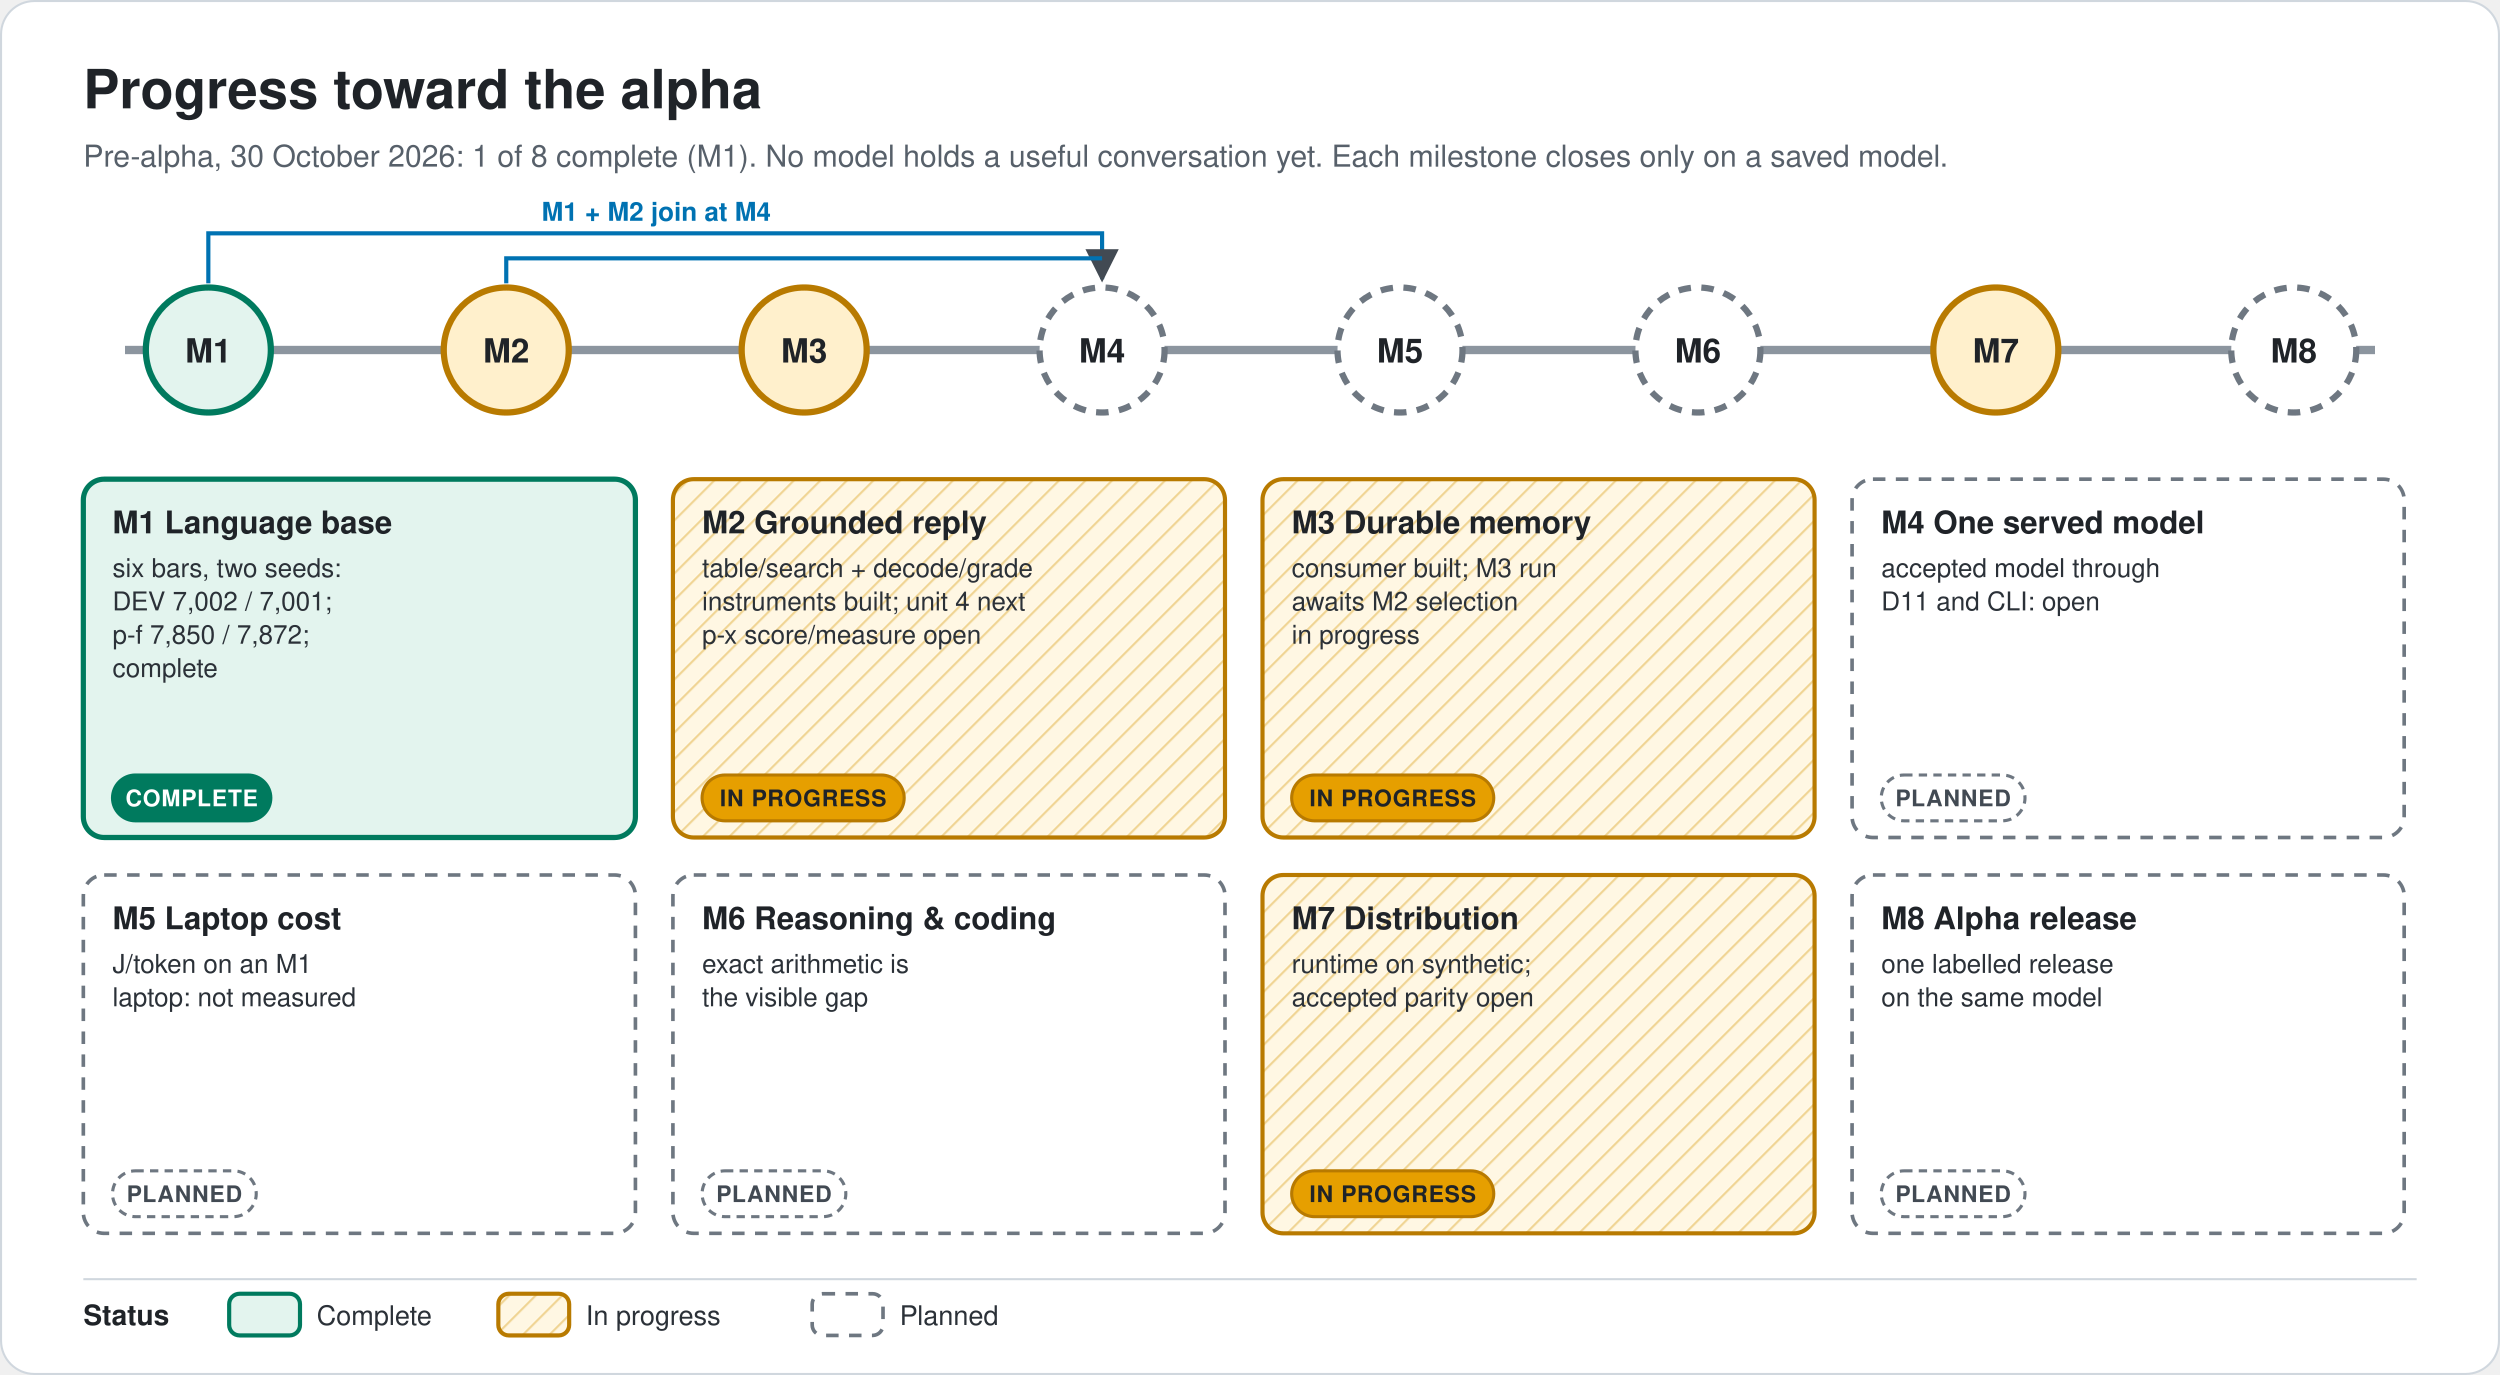
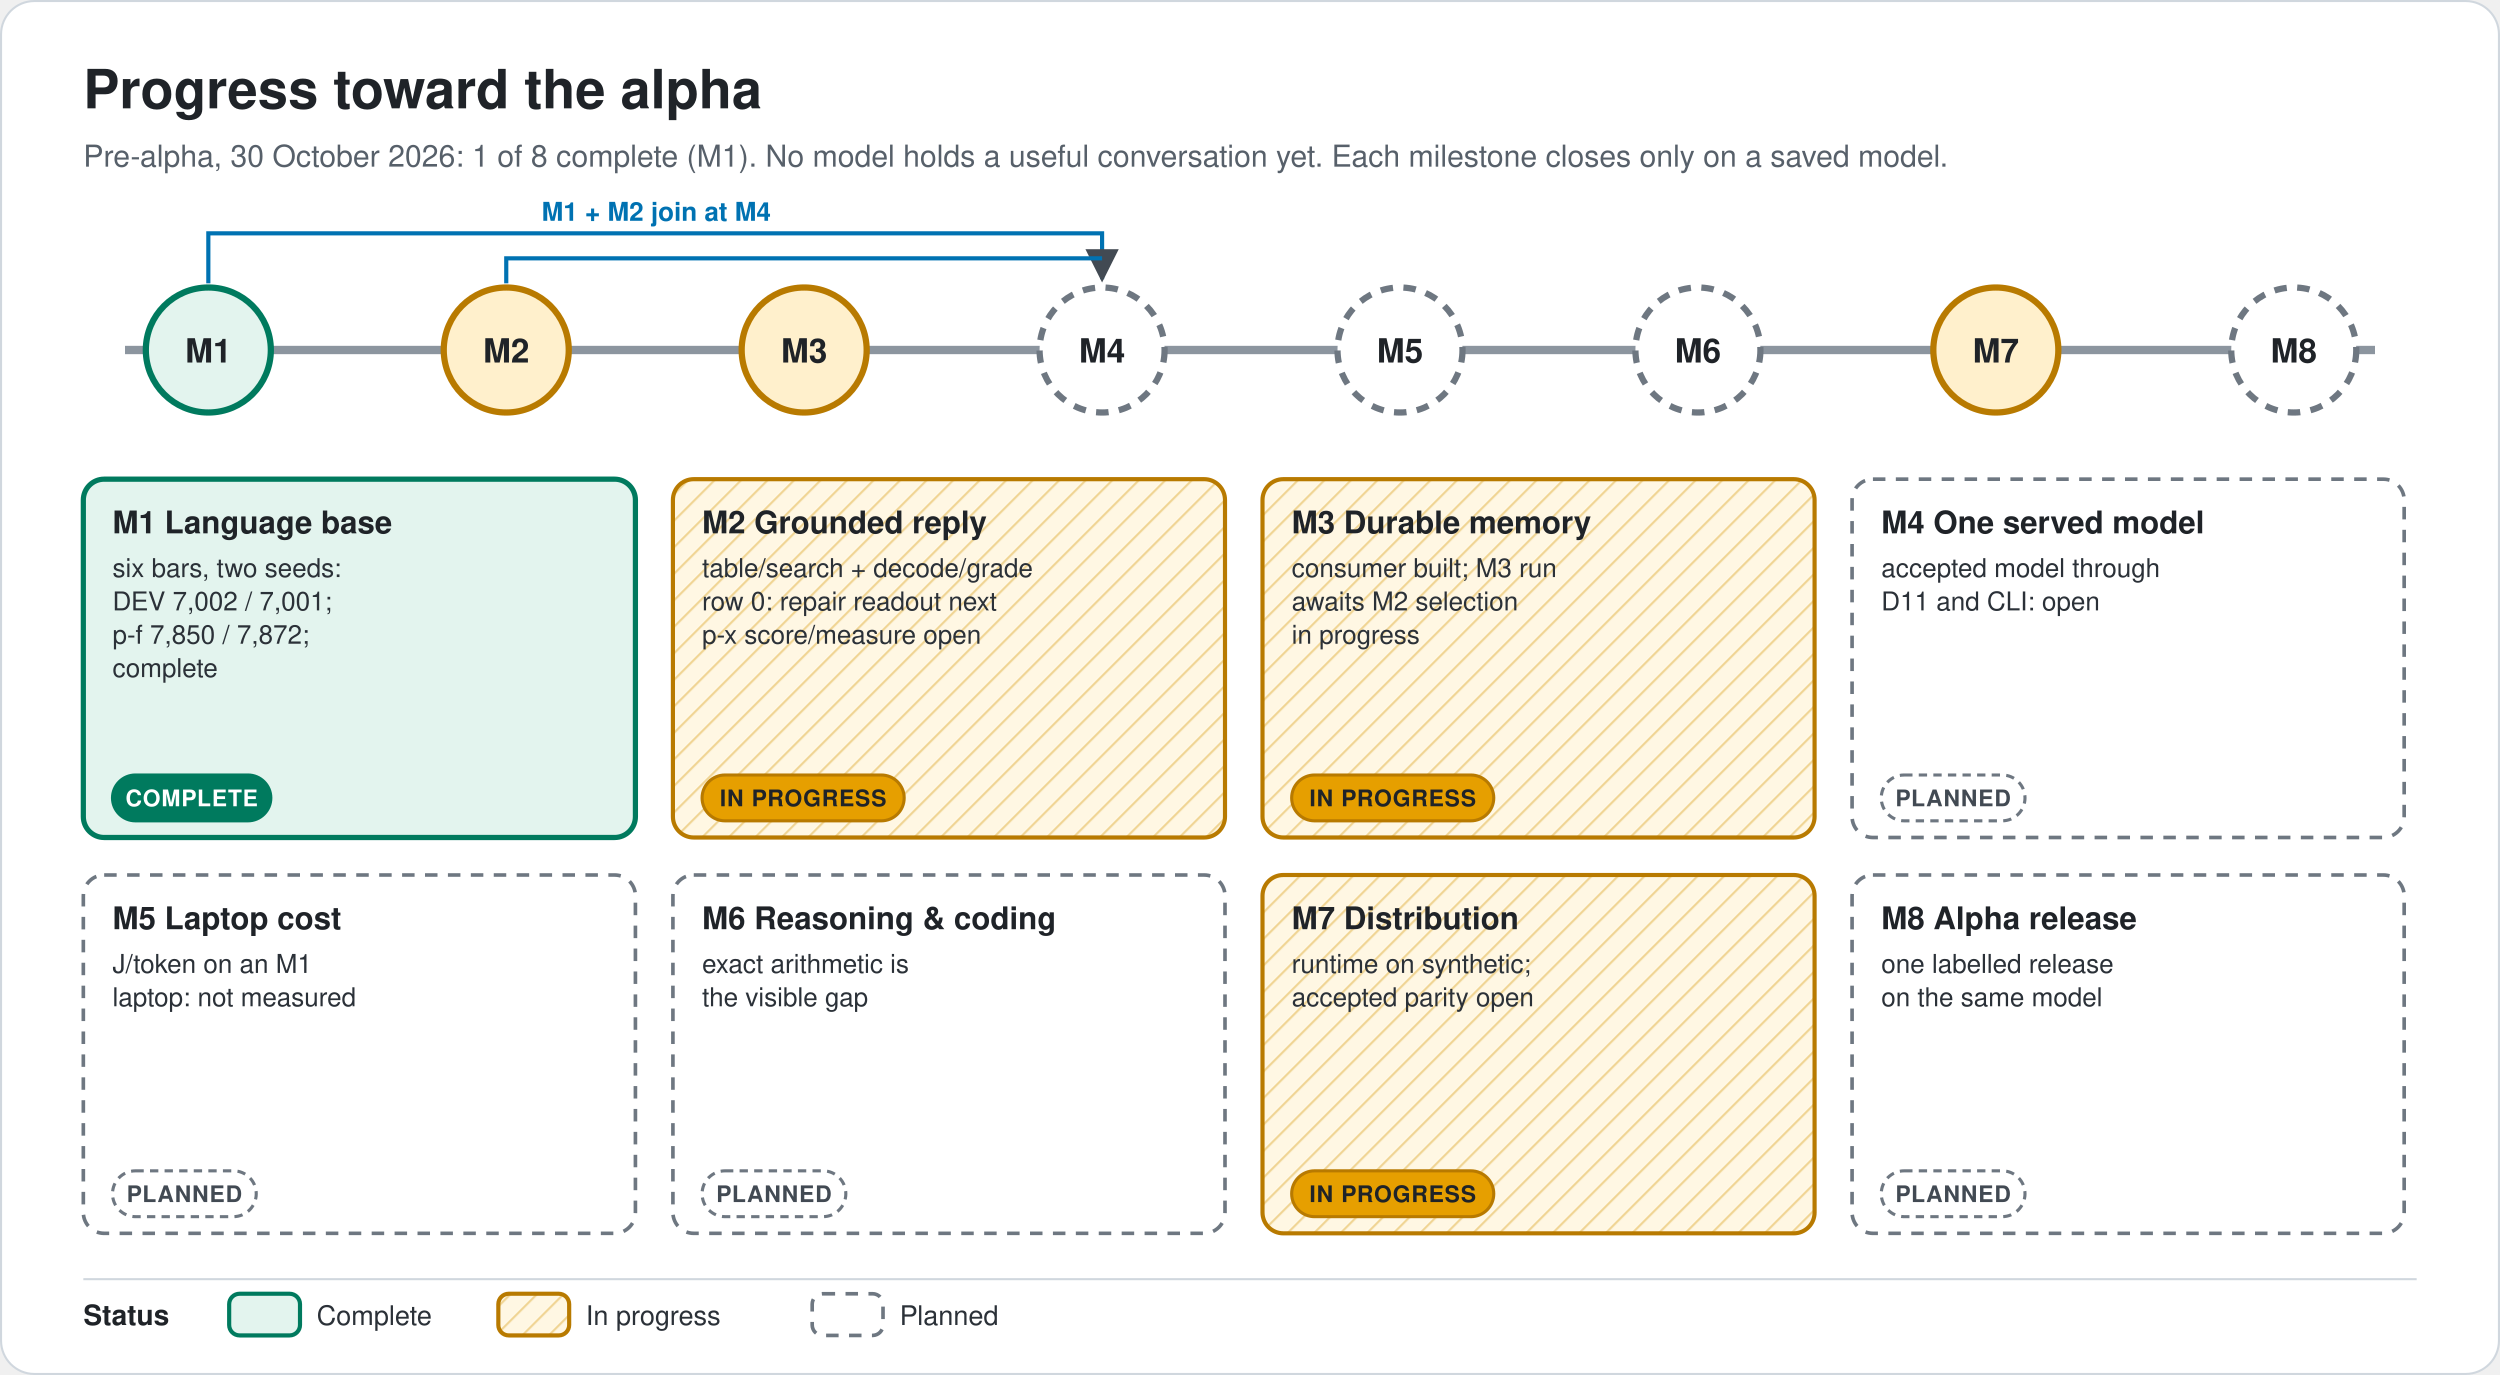
<svg xmlns="http://www.w3.org/2000/svg" viewBox="0 0 1200 660" width="1200" height="660" role="img" aria-labelledby="t d" font-family="-apple-system, BlinkMacSystemFont, 'Segoe UI', Helvetica, Arial, sans-serif">
  <defs>
    <marker id="ah" viewBox="0 0 10 10" refX="9" refY="5" markerWidth="8" markerHeight="8" orient="auto-start-reverse">
      <path d="M0,0 L10,5 L0,10 z" fill="#424A53" />
    </marker>
    <pattern id="hP" width="9" height="9" patternUnits="userSpaceOnUse" patternTransform="rotate(45)">
      <rect width="9" height="9" fill="#FFF7E3" />
      <line x1="0" y1="0" x2="0" y2="9" stroke="#F1D79A" stroke-width="2.2" />
    </pattern>
    <pattern id="hF" width="8" height="8" patternUnits="userSpaceOnUse">
      <rect width="8" height="8" fill="#F0F2F4" />
      <path d="M0,0 L8,8 M8,0 L0,8" stroke="#D3D8DD" stroke-width="1" />
    </pattern>
  </defs>
  <rect x="0.5" y="0.5" width="1199" height="659" rx="16" fill="#FFFFFF" stroke="#D0D7DE" stroke-width="1" />
  <text x="40" y="52" font-size="26" font-weight="700" fill="#1F2328" text-anchor="start">Progress toward the alpha</text>
  <text x="40" y="80" font-size="14.5" font-weight="400" fill="#57606A" text-anchor="start">Pre-alpha, 30 October 2026: 1 of 8 complete (M1). No model holds a useful conversation yet. Each milestone closes only on a saved model.</text>
  <path d="M60,168 L1140,168" fill="none" stroke="#8C959F" stroke-width="4" />
  <circle cx="100" cy="168" r="30" fill="#E3F4EE" stroke="#007A5E" stroke-width="3" />
  <text x="100" y="174" font-size="16" font-weight="700" fill="#1F2328" text-anchor="middle">M1</text>
  <circle cx="243" cy="168" r="30" fill="#FFF0CC" stroke="#B87A00" stroke-width="3" />
  <text x="243" y="174" font-size="16" font-weight="700" fill="#1F2328" text-anchor="middle">M2</text>
  <circle cx="386" cy="168" r="30" fill="#FFF0CC" stroke="#B87A00" stroke-width="3" />
  <text x="386" y="174" font-size="16" font-weight="700" fill="#1F2328" text-anchor="middle">M3</text>
  <circle cx="529" cy="168" r="30" fill="#FFFFFF" stroke="#6E7781" stroke-width="3" stroke-dasharray="6 5" />
  <text x="529" y="174" font-size="16" font-weight="700" fill="#1F2328" text-anchor="middle">M4</text>
  <circle cx="672" cy="168" r="30" fill="#FFFFFF" stroke="#6E7781" stroke-width="3" stroke-dasharray="6 5" />
  <text x="672" y="174" font-size="16" font-weight="700" fill="#1F2328" text-anchor="middle">M5</text>
  <circle cx="815" cy="168" r="30" fill="#FFFFFF" stroke="#6E7781" stroke-width="3" stroke-dasharray="6 5" />
  <text x="815" y="174" font-size="16" font-weight="700" fill="#1F2328" text-anchor="middle">M6</text>
  <circle cx="958" cy="168" r="30" fill="#FFF0CC" stroke="#B87A00" stroke-width="3" />
  <text x="958" y="174" font-size="16" font-weight="700" fill="#1F2328" text-anchor="middle">M7</text>
  <circle cx="1101" cy="168" r="30" fill="#FFFFFF" stroke="#6E7781" stroke-width="3" stroke-dasharray="6 5" />
  <text x="1101" y="174" font-size="16" font-weight="700" fill="#1F2328" text-anchor="middle">M8</text>
  <path d="M100,136 L100,112 L529,112 L529,134" fill="none" stroke="#0072B2" stroke-width="2" marker-end="url(#ah)" />
  <path d="M243,136 L243,124 L529,124" fill="none" stroke="#0072B2" stroke-width="2" />
  <text x="315" y="106" font-size="12.5" font-weight="700" fill="#0072B2" text-anchor="middle">M1 + M2 join at M4</text>
  <rect x="40" y="230" width="265" height="172" rx="10" fill="#E3F4EE" stroke="#007A5E" stroke-width="2.5" />
  <text x="54" y="256" font-size="15" font-weight="700" fill="#1F2328" text-anchor="start">M1  Language base</text>
  <text x="54" y="277" font-size="12.5" font-weight="400" fill="#2B3138" text-anchor="start">six bars, two seeds:</text>
  <text x="54" y="293" font-size="12.5" font-weight="400" fill="#2B3138" text-anchor="start">DEV 7,002 / 7,001;</text>
  <text x="54" y="309" font-size="12.5" font-weight="400" fill="#2B3138" text-anchor="start">p-f 7,850 / 7,872;</text>
  <text x="54" y="325" font-size="12.5" font-weight="400" fill="#2B3138" text-anchor="start">complete</text>
  <rect x="54" y="372" width="76" height="22" rx="11" fill="#007A5E" stroke="#007A5E" stroke-width="1.5" />
  <text x="92" y="387" font-size="11" font-weight="700" fill="#FFFFFF" text-anchor="middle" letter-spacing="0.4">COMPLETE</text>
  <rect x="323" y="230" width="265" height="172" rx="10" fill="url(#hP)" stroke="#B87A00" stroke-width="2" />
  <text x="337" y="256" font-size="15" font-weight="700" fill="#1F2328" text-anchor="start">M2  Grounded reply</text>
  <text x="337" y="277" font-size="12.5" font-weight="400" fill="#2B3138" text-anchor="start">table/search + decode/grade</text>
-   <text x="337" y="293" font-size="12.5" font-weight="400" fill="#2B3138" text-anchor="start">instruments built; unit 4 next</text>
+   <text x="337" y="293" font-size="12.5" font-weight="400" fill="#2B3138" text-anchor="start">row 0: repair readout next</text>
  <text x="337" y="309" font-size="12.5" font-weight="400" fill="#2B3138" text-anchor="start">p-x score/measure open</text>
  <rect x="337" y="372" width="97" height="22" rx="11" fill="#E69F00" stroke="#B87A00" stroke-width="1.5" />
  <text x="385.5" y="387" font-size="11" font-weight="700" fill="#1F2328" text-anchor="middle" letter-spacing="0.4">IN PROGRESS</text>
  <rect x="606" y="230" width="265" height="172" rx="10" fill="url(#hP)" stroke="#B87A00" stroke-width="2" />
  <text x="620" y="256" font-size="15" font-weight="700" fill="#1F2328" text-anchor="start">M3  Durable memory</text>
  <text x="620" y="277" font-size="12.5" font-weight="400" fill="#2B3138" text-anchor="start">consumer built; M3 run</text>
  <text x="620" y="293" font-size="12.5" font-weight="400" fill="#2B3138" text-anchor="start">awaits M2 selection</text>
  <text x="620" y="309" font-size="12.5" font-weight="400" fill="#2B3138" text-anchor="start">in progress</text>
  <rect x="620" y="372" width="97" height="22" rx="11" fill="#E69F00" stroke="#B87A00" stroke-width="1.5" />
  <text x="668.5" y="387" font-size="11" font-weight="700" fill="#1F2328" text-anchor="middle" letter-spacing="0.4">IN PROGRESS</text>
  <rect x="889" y="230" width="265" height="172" rx="10" fill="#FFFFFF" stroke="#6E7781" stroke-width="1.75" stroke-dasharray="6 5" />
  <text x="903" y="256" font-size="15" font-weight="700" fill="#1F2328" text-anchor="start">M4  One served model</text>
  <text x="903" y="277" font-size="12.5" font-weight="400" fill="#2B3138" text-anchor="start">accepted model through</text>
  <text x="903" y="293" font-size="12.5" font-weight="400" fill="#2B3138" text-anchor="start">D11 and CLI: open</text>
  <rect x="903" y="372" width="69" height="22" rx="11" fill="#FFFFFF" stroke="#6E7781" stroke-width="1.5" stroke-dasharray="4 3" />
  <text x="937.5" y="387" font-size="11" font-weight="700" fill="#424A53" text-anchor="middle" letter-spacing="0.4">PLANNED</text>
  <rect x="40" y="420" width="265" height="172" rx="10" fill="#FFFFFF" stroke="#6E7781" stroke-width="1.75" stroke-dasharray="6 5" />
  <text x="54" y="446" font-size="15" font-weight="700" fill="#1F2328" text-anchor="start">M5  Laptop cost</text>
  <text x="54" y="467" font-size="12.5" font-weight="400" fill="#2B3138" text-anchor="start">J/token on an M1</text>
  <text x="54" y="483" font-size="12.5" font-weight="400" fill="#2B3138" text-anchor="start">laptop: not measured</text>
  <rect x="54" y="562" width="69" height="22" rx="11" fill="#FFFFFF" stroke="#6E7781" stroke-width="1.5" stroke-dasharray="4 3" />
  <text x="88.5" y="577" font-size="11" font-weight="700" fill="#424A53" text-anchor="middle" letter-spacing="0.4">PLANNED</text>
  <rect x="323" y="420" width="265" height="172" rx="10" fill="#FFFFFF" stroke="#6E7781" stroke-width="1.75" stroke-dasharray="6 5" />
  <text x="337" y="446" font-size="15" font-weight="700" fill="#1F2328" text-anchor="start">M6  Reasoning &amp; coding</text>
  <text x="337" y="467" font-size="12.5" font-weight="400" fill="#2B3138" text-anchor="start">exact arithmetic is</text>
  <text x="337" y="483" font-size="12.5" font-weight="400" fill="#2B3138" text-anchor="start">the visible gap</text>
  <rect x="337" y="562" width="69" height="22" rx="11" fill="#FFFFFF" stroke="#6E7781" stroke-width="1.5" stroke-dasharray="4 3" />
  <text x="371.5" y="577" font-size="11" font-weight="700" fill="#424A53" text-anchor="middle" letter-spacing="0.4">PLANNED</text>
  <rect x="606" y="420" width="265" height="172" rx="10" fill="url(#hP)" stroke="#B87A00" stroke-width="2" />
  <text x="620" y="446" font-size="15" font-weight="700" fill="#1F2328" text-anchor="start">M7  Distribution</text>
  <text x="620" y="467" font-size="12.5" font-weight="400" fill="#2B3138" text-anchor="start">runtime on synthetic;</text>
  <text x="620" y="483" font-size="12.5" font-weight="400" fill="#2B3138" text-anchor="start">accepted parity open</text>
  <rect x="620" y="562" width="97" height="22" rx="11" fill="#E69F00" stroke="#B87A00" stroke-width="1.5" />
  <text x="668.5" y="577" font-size="11" font-weight="700" fill="#1F2328" text-anchor="middle" letter-spacing="0.4">IN PROGRESS</text>
  <rect x="889" y="420" width="265" height="172" rx="10" fill="#FFFFFF" stroke="#6E7781" stroke-width="1.75" stroke-dasharray="6 5" />
  <text x="903" y="446" font-size="15" font-weight="700" fill="#1F2328" text-anchor="start">M8  Alpha release</text>
  <text x="903" y="467" font-size="12.5" font-weight="400" fill="#2B3138" text-anchor="start">one labelled release</text>
  <text x="903" y="483" font-size="12.5" font-weight="400" fill="#2B3138" text-anchor="start">on the same model</text>
  <rect x="903" y="562" width="69" height="22" rx="11" fill="#FFFFFF" stroke="#6E7781" stroke-width="1.5" stroke-dasharray="4 3" />
  <text x="937.5" y="577" font-size="11" font-weight="700" fill="#424A53" text-anchor="middle" letter-spacing="0.4">PLANNED</text>
  <path d="M40,614 L1160,614" fill="none" stroke="#D0D7DE" stroke-width="1" />
  <text x="40" y="636" font-size="13.5" font-weight="700" fill="#1F2328" text-anchor="start">Status</text>
  <rect x="110" y="621" width="34" height="20" rx="5" fill="#E3F4EE" stroke="#007A5E" stroke-width="2" />
  <text x="152" y="636" font-size="13" font-weight="400" fill="#2B3138" text-anchor="start">Complete</text>
  <rect x="239.2" y="621" width="34" height="20" rx="5" fill="url(#hP)" stroke="#B87A00" stroke-width="2" />
  <text x="281.2" y="636" font-size="13" font-weight="400" fill="#2B3138" text-anchor="start">In progress</text>
  <rect x="389.85" y="621" width="34" height="20" rx="5" fill="#FFFFFF" stroke="#6E7781" stroke-width="1.75" stroke-dasharray="6 5" />
  <text x="431.85" y="636" font-size="13" font-weight="400" fill="#2B3138" text-anchor="start">Planned</text>
</svg>
